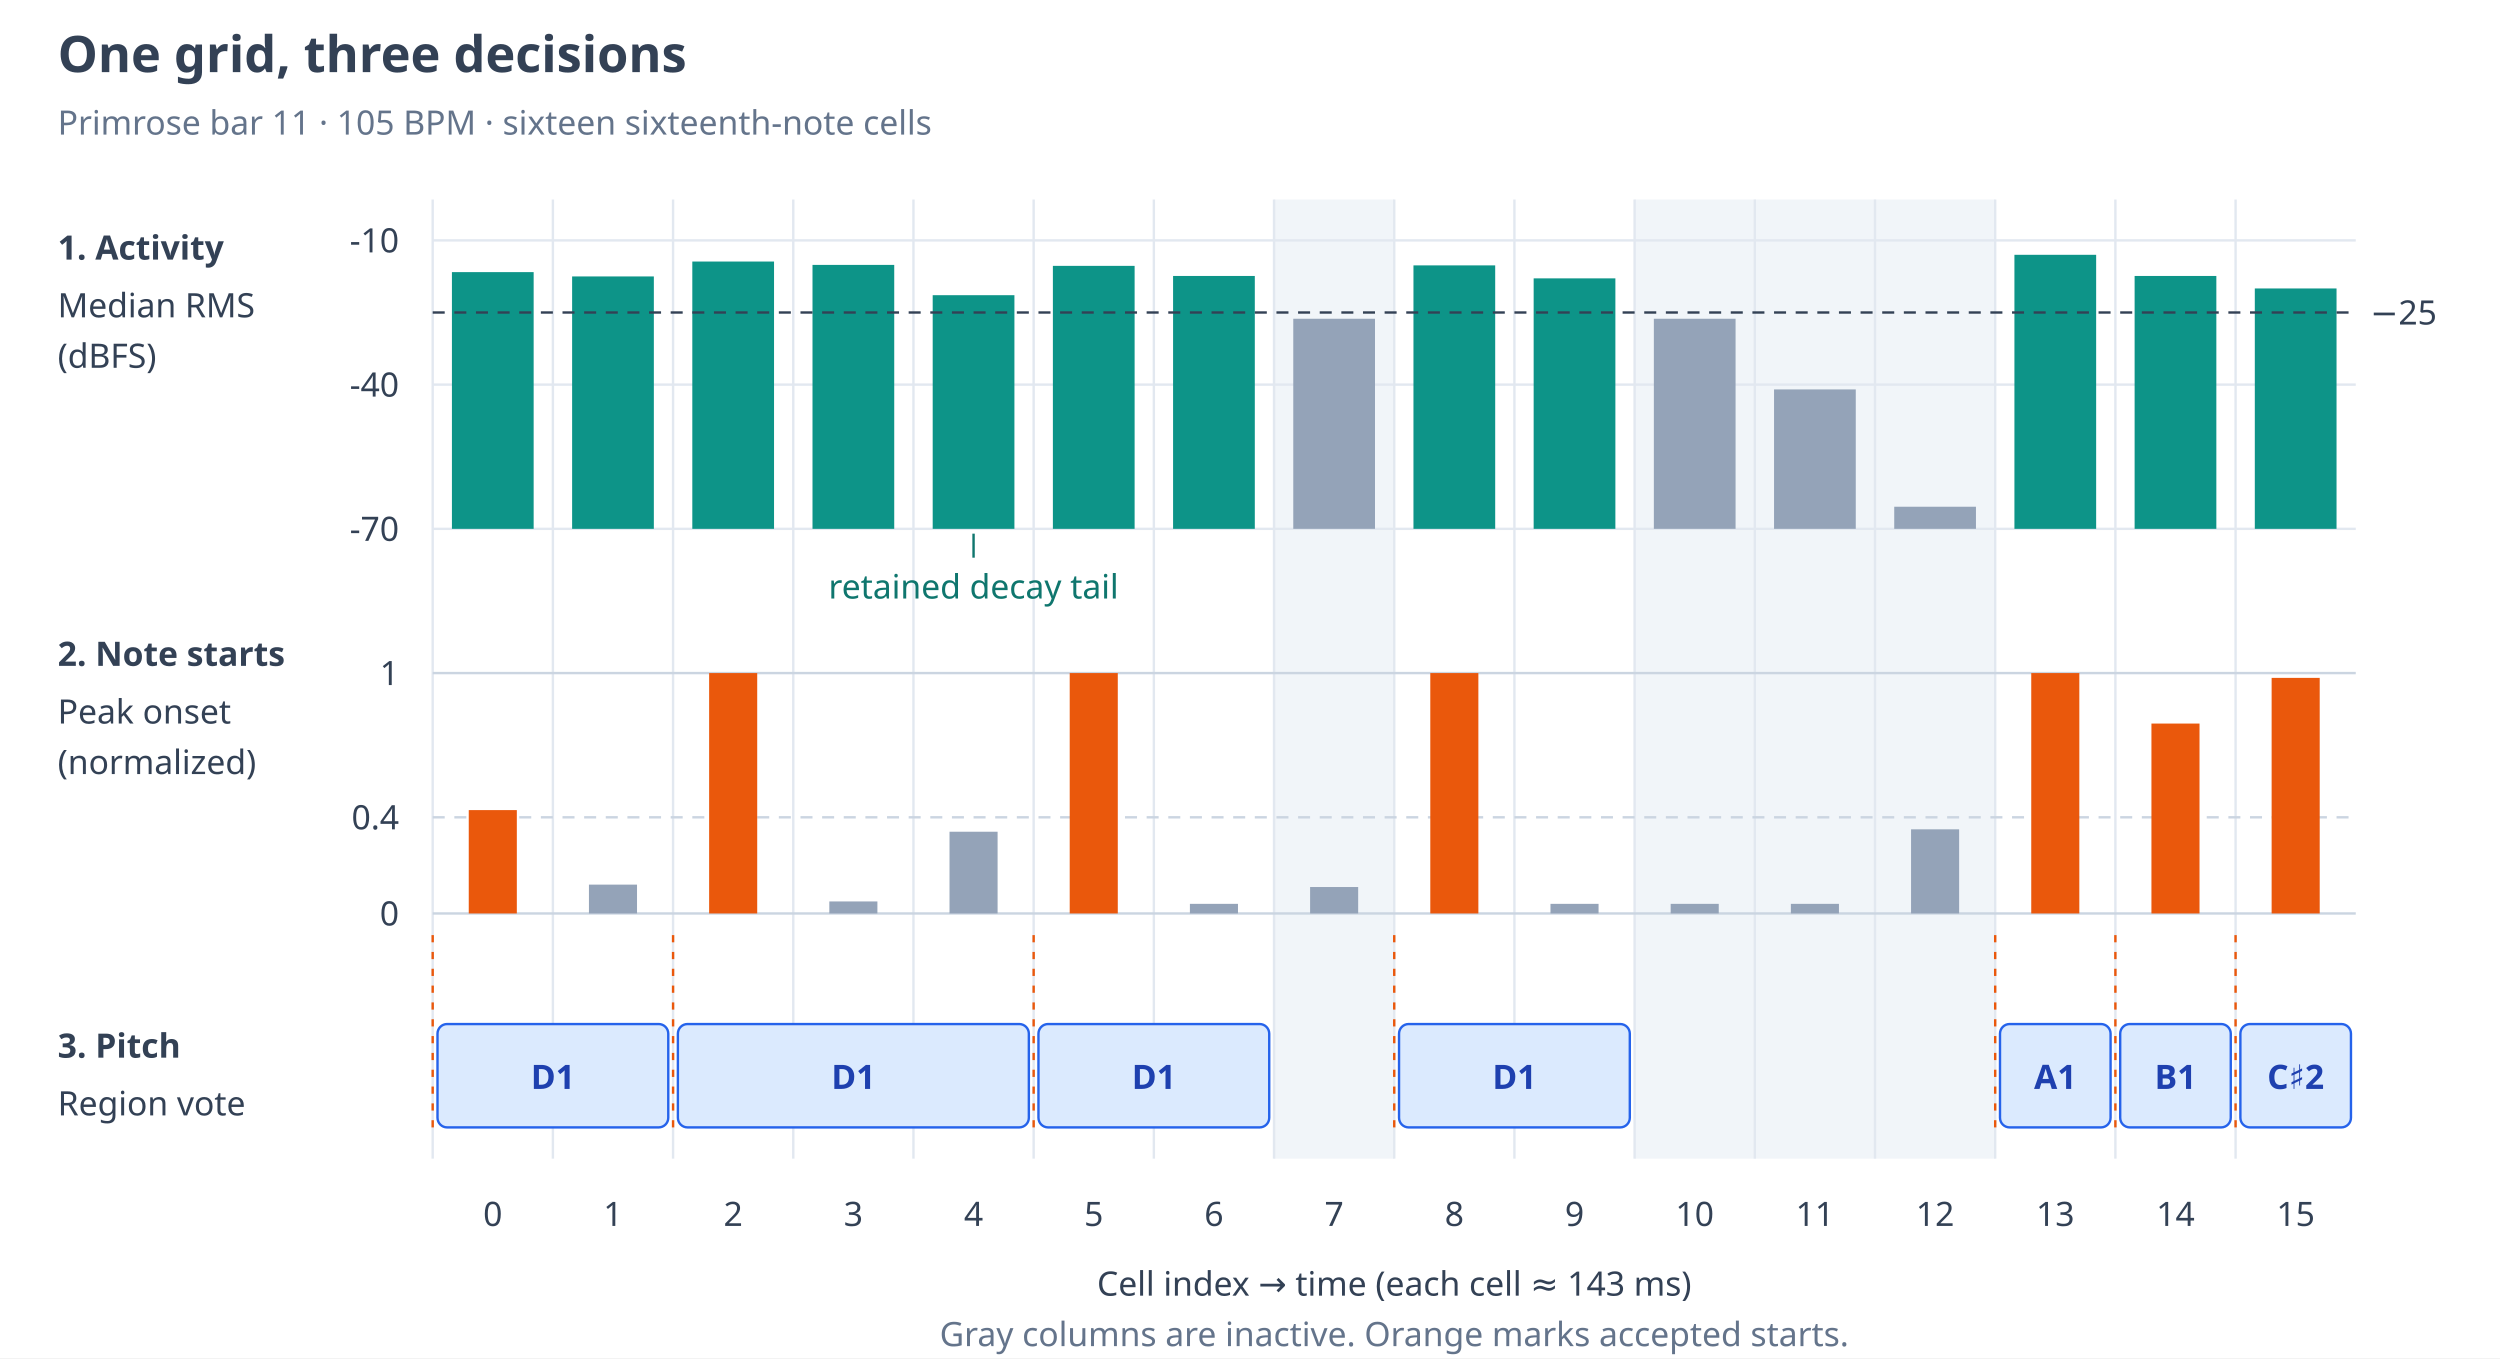
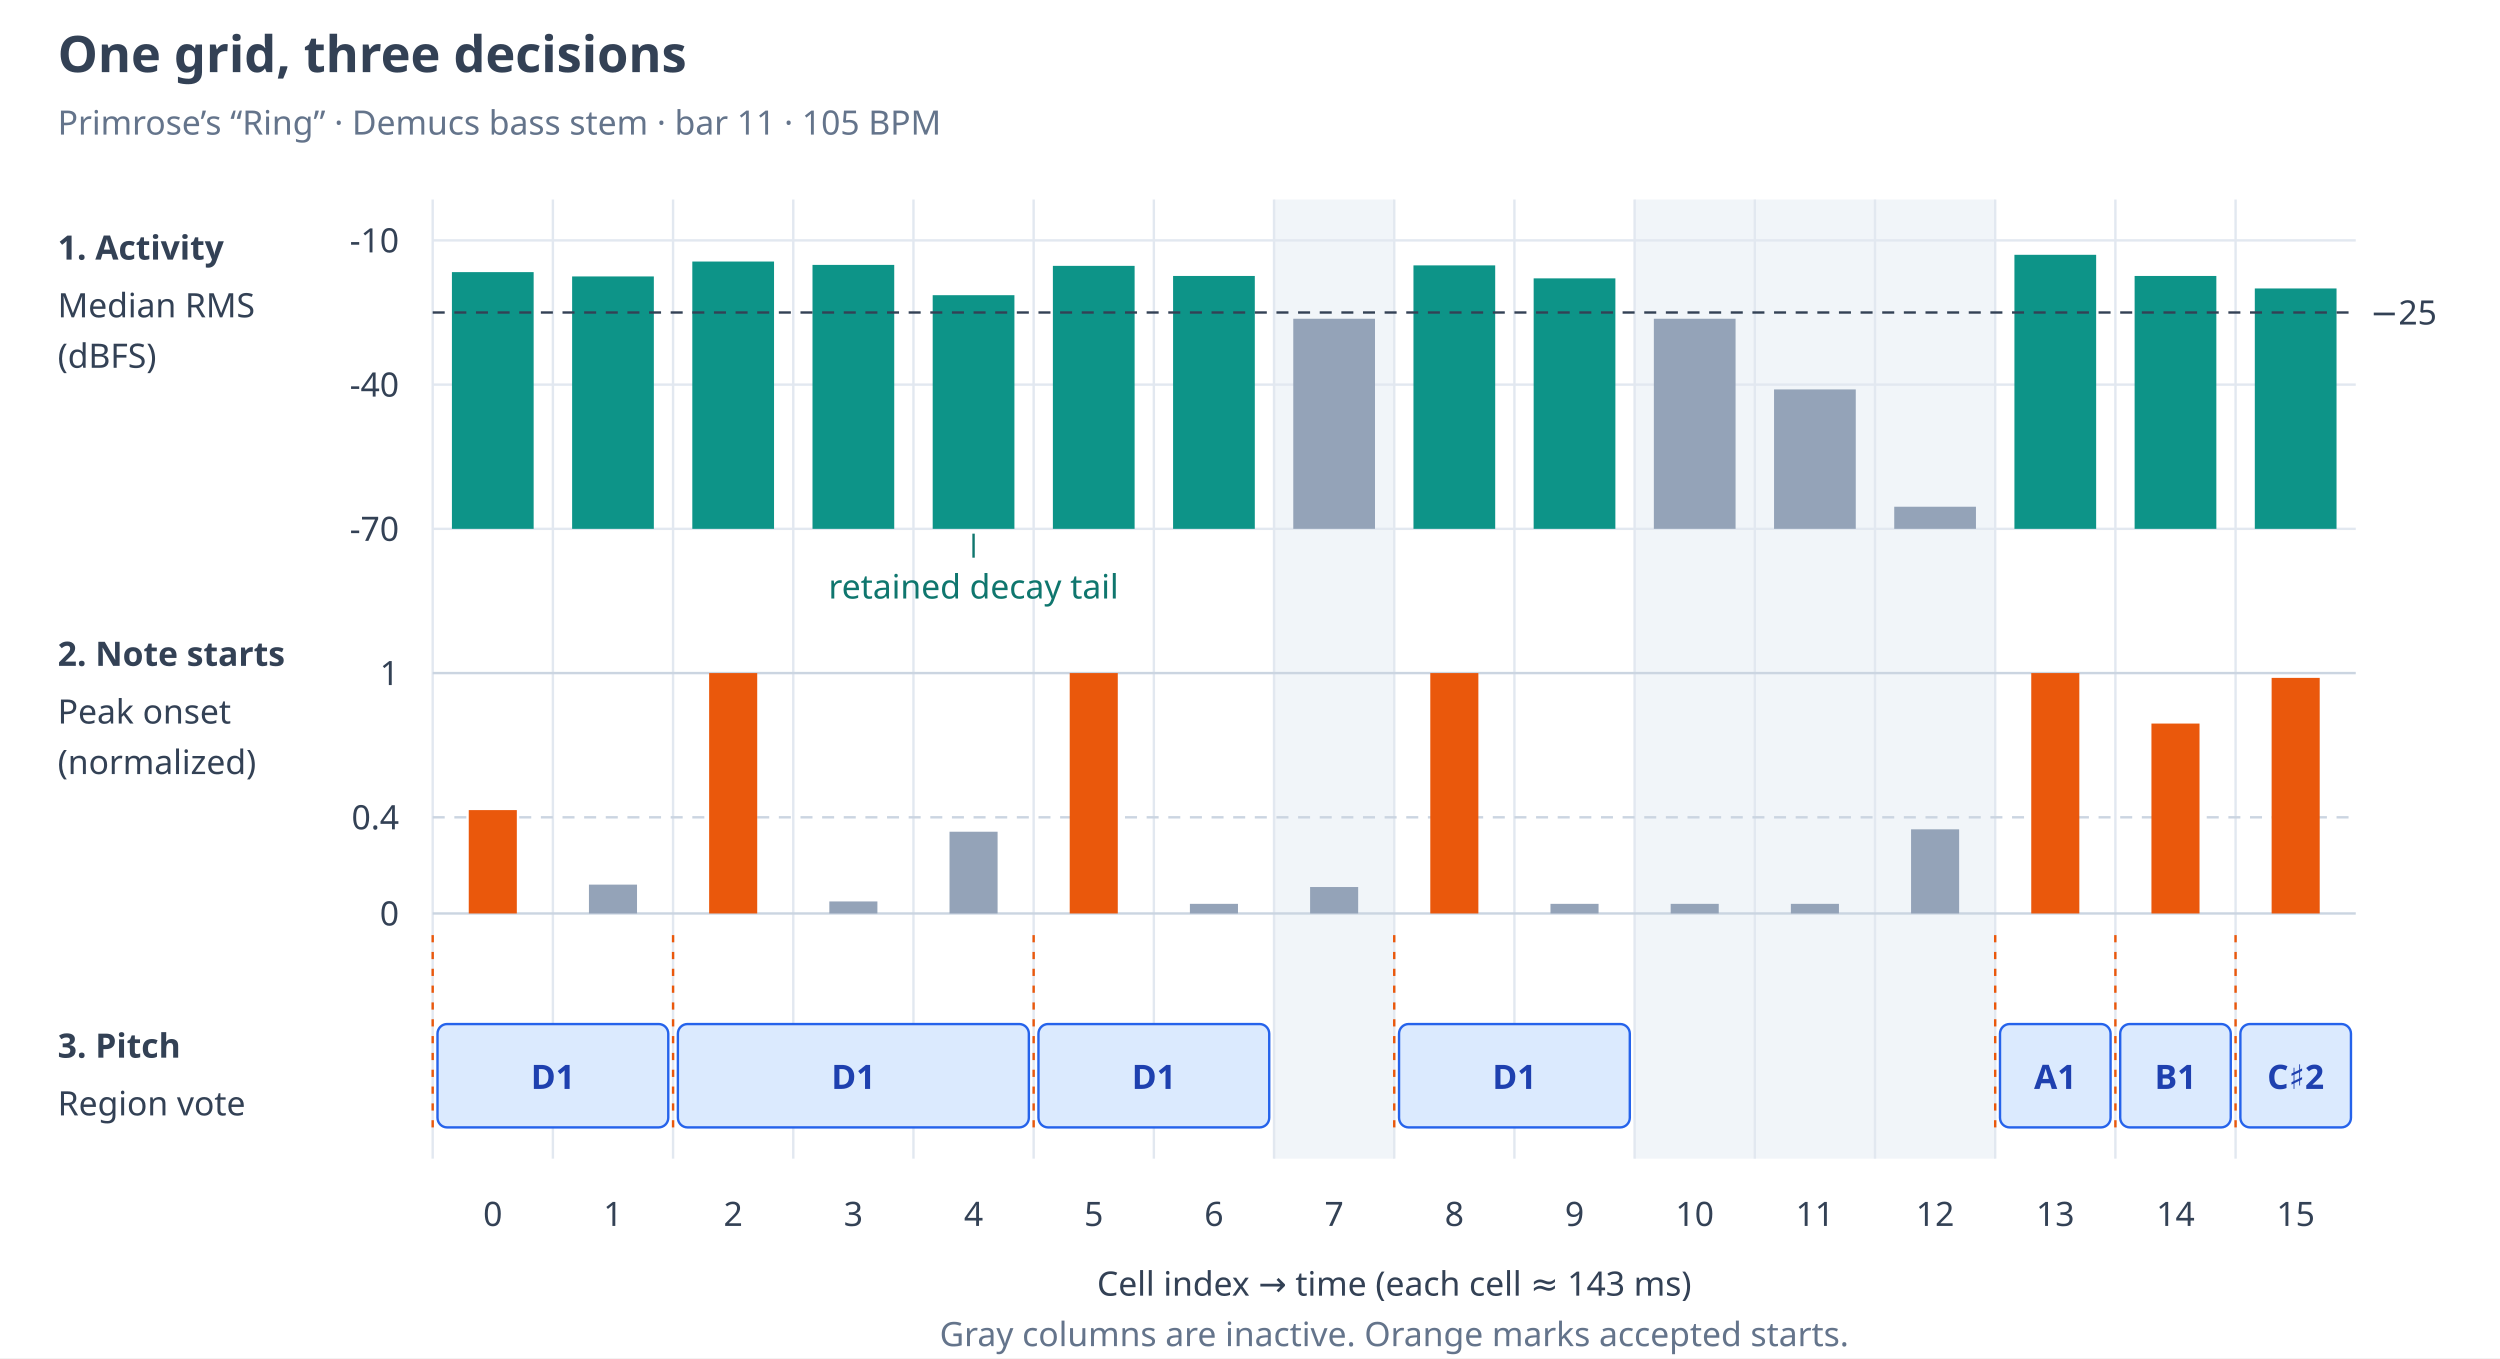
<svg xmlns="http://www.w3.org/2000/svg" width="1040" height="565" viewBox="0 0 1040 565" role="img" aria-labelledby="title desc">
  <rect width="1040" height="565" fill="white" />
  <g font-family="sans-serif" font-size="14" fill="#334155">
    <text x="24" y="30" font-size="21" font-weight="bold">One grid, three decisions</text>
-     <text x="24" y="56" fill="#64748b">Primrose bar 11 · 105 BPM · sixteen sixteenth-note cells</text>
+     <text x="24" y="56" fill="#64748b">Primrose’s “Ring” · Demucs bass stem · bar 11 · 105 BPM</text>
    <text x="24" y="108" font-weight="bold">1. Activity</text>
    <text x="24" y="132">Median RMS</text>
    <text x="24" y="153">(dBFS)</text>
    <text x="24" y="277" font-weight="bold">2. Note starts</text>
    <text x="24" y="301">Peak onset</text>
    <text x="24" y="322">(normalized)</text>
    <text x="24" y="440" font-weight="bold">3. Pitch</text>
    <text x="24" y="464">Region vote</text>
    <path d="M180 83V482" stroke="#e2e8f0" />
    <text x="205" y="510" text-anchor="middle">0</text>
    <path d="M230 83V482" stroke="#e2e8f0" />
    <text x="255" y="510" text-anchor="middle">1</text>
    <path d="M280 83V482" stroke="#e2e8f0" />
    <text x="305" y="510" text-anchor="middle">2</text>
    <path d="M330 83V482" stroke="#e2e8f0" />
    <text x="355" y="510" text-anchor="middle">3</text>
    <path d="M380 83V482" stroke="#e2e8f0" />
    <text x="405" y="510" text-anchor="middle">4</text>
    <path d="M430 83V482" stroke="#e2e8f0" />
    <text x="455" y="510" text-anchor="middle">5</text>
    <path d="M480 83V482" stroke="#e2e8f0" />
    <text x="505" y="510" text-anchor="middle">6</text>
    <rect x="530" y="83" width="50" height="399" fill="#f1f5f9" />
    <path d="M530 83V482" stroke="#e2e8f0" />
    <text x="555" y="510" text-anchor="middle">7</text>
    <path d="M580 83V482" stroke="#e2e8f0" />
    <text x="605" y="510" text-anchor="middle">8</text>
    <path d="M630 83V482" stroke="#e2e8f0" />
    <text x="655" y="510" text-anchor="middle">9</text>
    <rect x="680" y="83" width="50" height="399" fill="#f1f5f9" />
    <path d="M680 83V482" stroke="#e2e8f0" />
    <text x="705" y="510" text-anchor="middle">10</text>
    <rect x="730" y="83" width="50" height="399" fill="#f1f5f9" />
    <path d="M730 83V482" stroke="#e2e8f0" />
    <text x="755" y="510" text-anchor="middle">11</text>
    <rect x="780" y="83" width="50" height="399" fill="#f1f5f9" />
    <path d="M780 83V482" stroke="#e2e8f0" />
    <text x="805" y="510" text-anchor="middle">12</text>
    <path d="M830 83V482" stroke="#e2e8f0" />
    <text x="855" y="510" text-anchor="middle">13</text>
    <path d="M880 83V482" stroke="#e2e8f0" />
    <text x="905" y="510" text-anchor="middle">14</text>
    <path d="M930 83V482" stroke="#e2e8f0" />
    <text x="955" y="510" text-anchor="middle">15</text>
    <text x="580" y="539" text-anchor="middle">Cell index → time (each cell ≈ 143 ms)</text>
    <path d="M180 220H980" stroke="#e2e8f0" />
    <text x="166" y="225" text-anchor="end">-70</text>
    <path d="M180 160H980" stroke="#e2e8f0" />
    <text x="166" y="165" text-anchor="end">-40</text>
    <path d="M180 100H980" stroke="#e2e8f0" />
    <text x="166" y="105" text-anchor="end">-10</text>
    <rect x="188" y="113.2" width="34" height="106.8" fill="#0d9488" />
    <rect x="238" y="115.0" width="34" height="105.0" fill="#0d9488" />
    <rect x="288" y="108.8" width="34" height="111.2" fill="#0d9488" />
    <rect x="338" y="110.2" width="34" height="109.8" fill="#0d9488" />
    <rect x="388" y="122.8" width="34" height="97.2" fill="#0d9488" />
    <rect x="438" y="110.6" width="34" height="109.4" fill="#0d9488" />
    <rect x="488" y="114.8" width="34" height="105.2" fill="#0d9488" />
    <rect x="538" y="132.6" width="34" height="87.4" fill="#94a3b8" />
    <rect x="588" y="110.4" width="34" height="109.6" fill="#0d9488" />
    <rect x="638" y="115.8" width="34" height="104.2" fill="#0d9488" />
    <rect x="688" y="132.6" width="34" height="87.4" fill="#94a3b8" />
    <rect x="738" y="162" width="34" height="58" fill="#94a3b8" />
    <rect x="788" y="210.8" width="34" height="9.2" fill="#94a3b8" />
    <rect x="838" y="106" width="34" height="114" fill="#0d9488" />
    <rect x="888" y="114.8" width="34" height="105.2" fill="#0d9488" />
    <rect x="938" y="120" width="34" height="100" fill="#0d9488" />
    <path d="M180 130H980" stroke="#334155" stroke-dasharray="5 4" />
    <text x="986" y="135">−25</text>
    <path d="M405 222V232" stroke="#0f766e" />
    <text x="405" y="249" text-anchor="middle" fill="#0f766e">retained decay tail</text>
    <path d="M180 380H980" stroke="#cbd5e1" stroke-dasharray="none" />
    <text x="166" y="385" text-anchor="end">0</text>
    <path d="M180 340.0H980" stroke="#cbd5e1" stroke-dasharray="5 4" />
    <text x="166" y="345.0" text-anchor="end">0.4</text>
    <path d="M180 280H980" stroke="#cbd5e1" stroke-dasharray="none" />
    <text x="166" y="285" text-anchor="end">1</text>
    <rect x="195" y="337.0" width="20" height="43.0" fill="#ea580c" />
    <rect x="245" y="368.0" width="20" height="12.0" fill="#94a3b8" />
    <rect x="295" y="280" width="20" height="100" fill="#ea580c" />
    <rect x="345" y="375.0" width="20" height="5.0" fill="#94a3b8" />
    <rect x="395" y="346.0" width="20" height="34.0" fill="#94a3b8" />
    <rect x="445" y="280" width="20" height="100" fill="#ea580c" />
    <rect x="495" y="376.0" width="20" height="4.0" fill="#94a3b8" />
    <rect x="545" y="369.0" width="20" height="11.0" fill="#94a3b8" />
    <rect x="595" y="280" width="20" height="100" fill="#ea580c" />
    <rect x="645" y="376.0" width="20" height="4.0" fill="#94a3b8" />
    <rect x="695" y="376.0" width="20" height="4.0" fill="#94a3b8" />
    <rect x="745" y="376.0" width="20" height="4.0" fill="#94a3b8" />
    <rect x="795" y="345.0" width="20" height="35.0" fill="#94a3b8" />
    <rect x="845" y="280" width="20" height="100" fill="#ea580c" />
    <rect x="895" y="301.0" width="20" height="79.0" fill="#ea580c" />
    <rect x="945" y="282.0" width="20" height="98.0" fill="#ea580c" />
    <path d="M180 389V470" stroke="#ea580c" stroke-dasharray="3 4" />
    <rect x="182" y="426" width="96" height="43" rx="4" fill="#dbeafe" stroke="#2563eb" />
    <text x="230.0" y="453" text-anchor="middle" font-weight="bold" fill="#1e40af">D1</text>
    <path d="M280 389V470" stroke="#ea580c" stroke-dasharray="3 4" />
    <rect x="282" y="426" width="146" height="43" rx="4" fill="#dbeafe" stroke="#2563eb" />
    <text x="355.0" y="453" text-anchor="middle" font-weight="bold" fill="#1e40af">D1</text>
    <path d="M430 389V470" stroke="#ea580c" stroke-dasharray="3 4" />
    <rect x="432" y="426" width="96" height="43" rx="4" fill="#dbeafe" stroke="#2563eb" />
    <text x="480.0" y="453" text-anchor="middle" font-weight="bold" fill="#1e40af">D1</text>
    <path d="M580 389V470" stroke="#ea580c" stroke-dasharray="3 4" />
    <rect x="582" y="426" width="96" height="43" rx="4" fill="#dbeafe" stroke="#2563eb" />
    <text x="630.0" y="453" text-anchor="middle" font-weight="bold" fill="#1e40af">D1</text>
    <path d="M830 389V470" stroke="#ea580c" stroke-dasharray="3 4" />
    <rect x="832" y="426" width="46" height="43" rx="4" fill="#dbeafe" stroke="#2563eb" />
    <text x="855.0" y="453" text-anchor="middle" font-weight="bold" fill="#1e40af">A1</text>
    <path d="M880 389V470" stroke="#ea580c" stroke-dasharray="3 4" />
    <rect x="882" y="426" width="46" height="43" rx="4" fill="#dbeafe" stroke="#2563eb" />
    <text x="905.0" y="453" text-anchor="middle" font-weight="bold" fill="#1e40af">B1</text>
    <path d="M930 389V470" stroke="#ea580c" stroke-dasharray="3 4" />
    <rect x="932" y="426" width="46" height="43" rx="4" fill="#dbeafe" stroke="#2563eb" />
    <text x="955.0" y="453" text-anchor="middle" font-weight="bold" fill="#1e40af">C♯2</text>
    <text x="580" y="560" text-anchor="middle" fill="#64748b">Gray columns are inactive. Orange marks accepted starts.</text>
  </g>
</svg>
